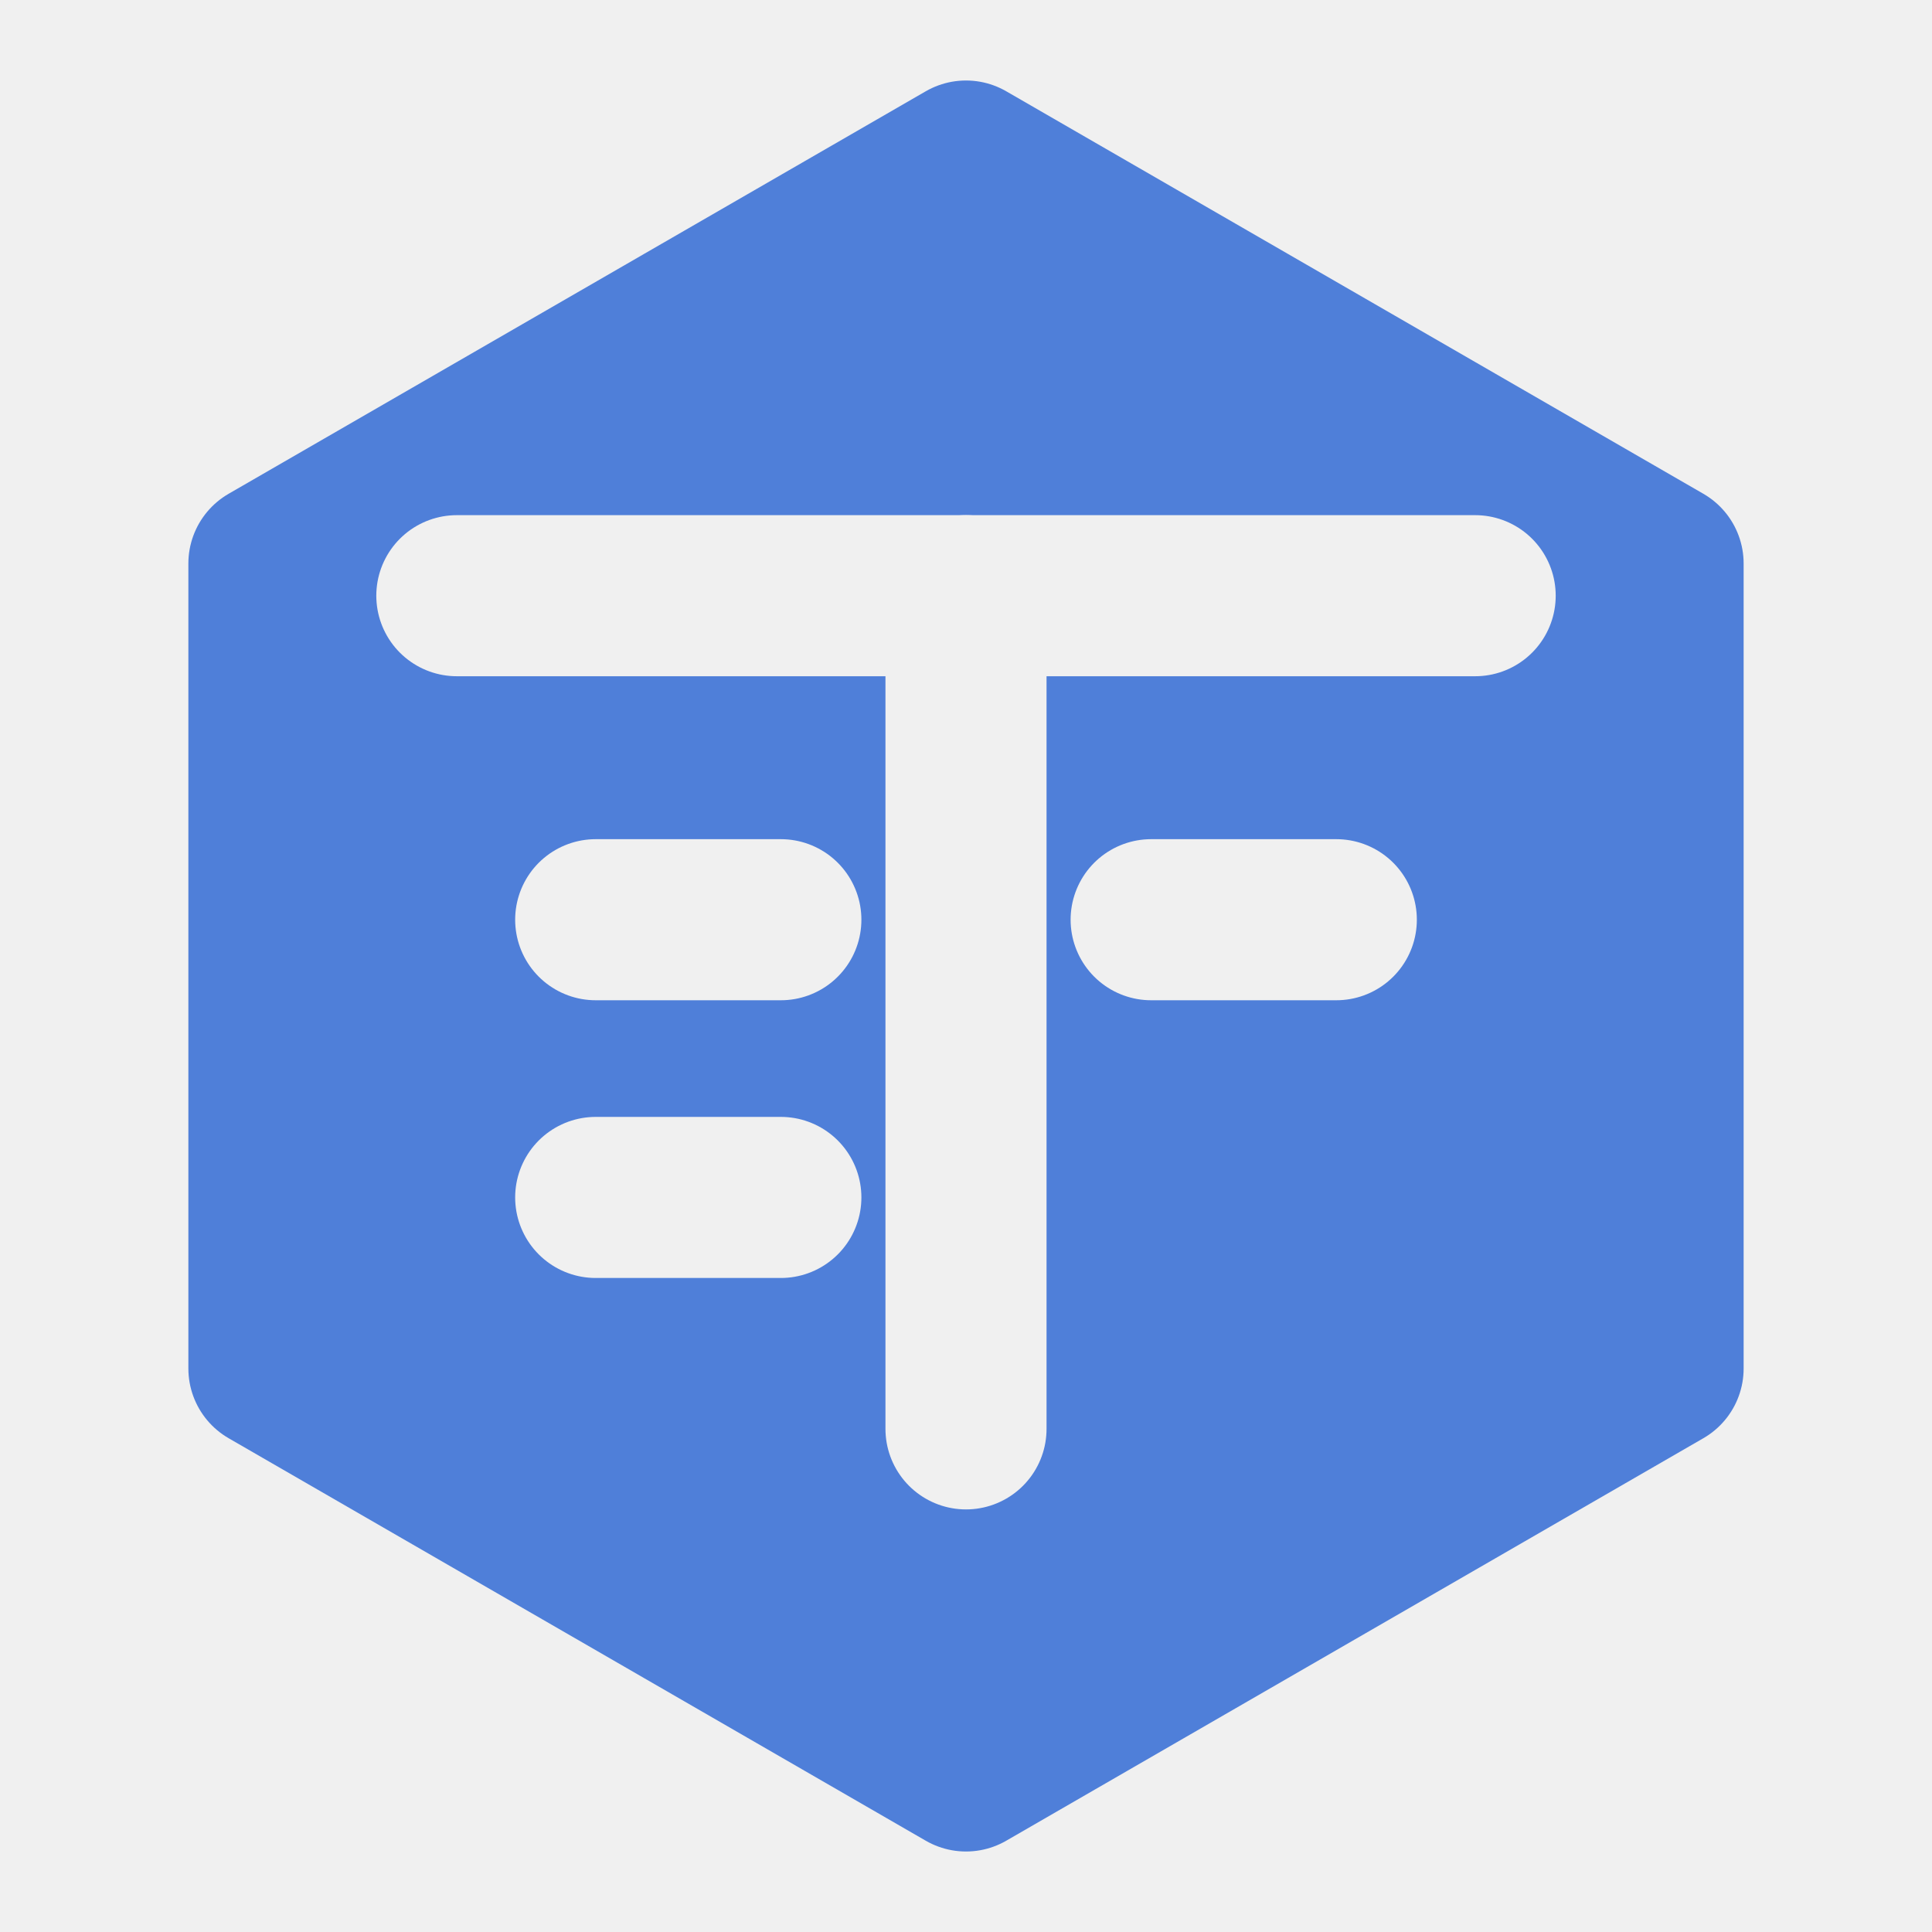
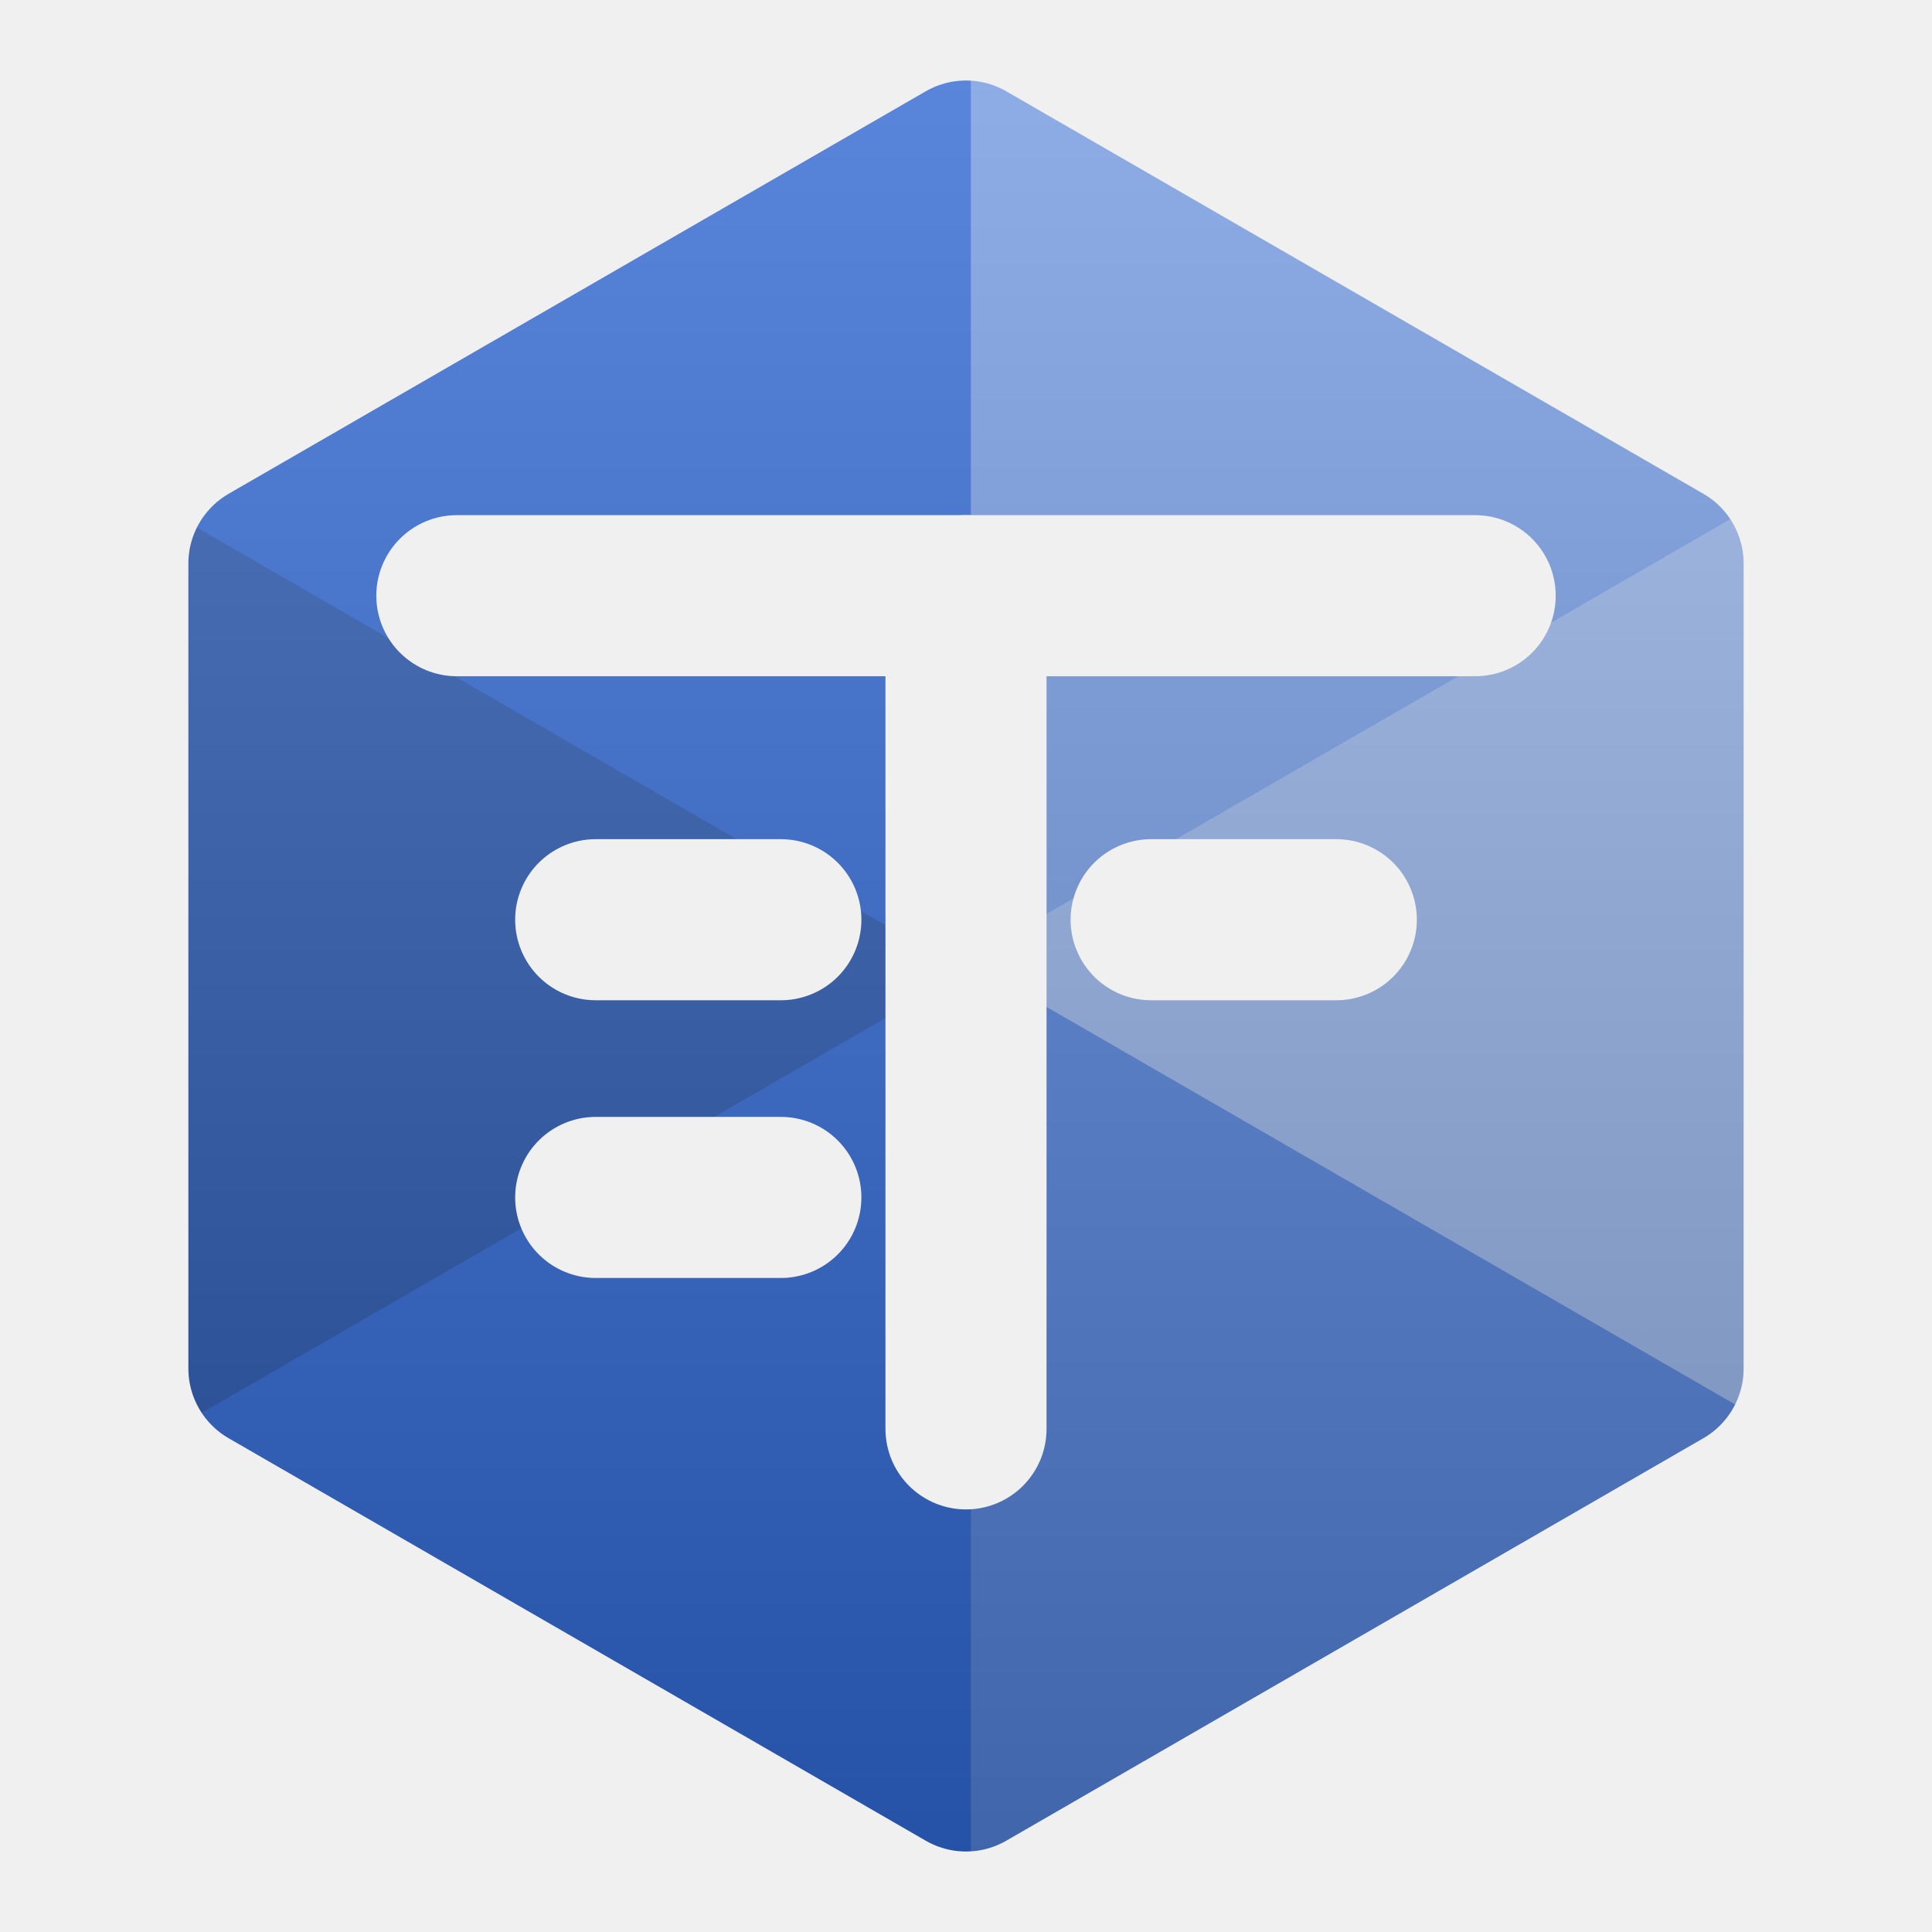
<svg xmlns="http://www.w3.org/2000/svg" width="24" height="24" viewBox="0 0 24 24" fill="none" stroke-width="2" stroke-linecap="round" stroke-linejoin="round">
  <mask id="glyph">
    <path d="M12 2 20.66 7v10L12 22l-8.66-5V7Z" fill="#fff" stroke="#fff" />
    <g stroke="#000" transform="translate(12 12) scale(1.15) translate(-12 -12)" stroke-width="1.74">
      <path d="M6.5 8h11" />
      <path d="M12 8v9" />
      <path d="M8 11.5h2" />
      <path d="M8 14.5h2" />
      <path d="M14 11.5h2" />
    </g>
  </mask>
-   <rect width="24" height="24" fill="#4F7FD9" mask="url(#glyph)" />
+   <defs>
+     <linearGradient id="shade" x1="0" y1="0" x2="0" y2="24" gradientUnits="userSpaceOnUse">
+       <stop offset="0" stop-color="#fff" stop-opacity=".22" />
+       <stop offset="1" stop-color="#000" stop-opacity=".22" />
+     </linearGradient>
+   </defs>
+   <g mask="url(#glyph)">
+     <path d="M12 12 12.00 -8.00 29.32 2.00Z" fill="#7197E0" stroke="#7197E0" stroke-width=".12" />
+     <path d="M12 12 29.32 2.00 29.32 22.00Z" fill="#92B0E7" stroke="#92B0E7" stroke-width=".12" />
+     <path d="M12 12 29.32 22.00 12.00 32.00Z" fill="#4F7FD9" stroke="#4F7FD9" stroke-width=".12" />
+     <path d="M12 12 12.00 32.00 -5.32 22.00Z" fill="#2D67D2" stroke="#2D67D2" stroke-width=".12" />
+     <path d="M12 12 -5.32 22.00 -5.32 2.00Z" fill="#2656B0" stroke="#2656B0" stroke-width=".12" />
+     <path d="M12 12 -5.32 2.00 12.00 -8.00Z" fill="#2D67D2" stroke="#2D67D2" stroke-width=".12" />
+     <rect width="24" height="24" fill="url(#shade)" />
+   </g>
</svg>
